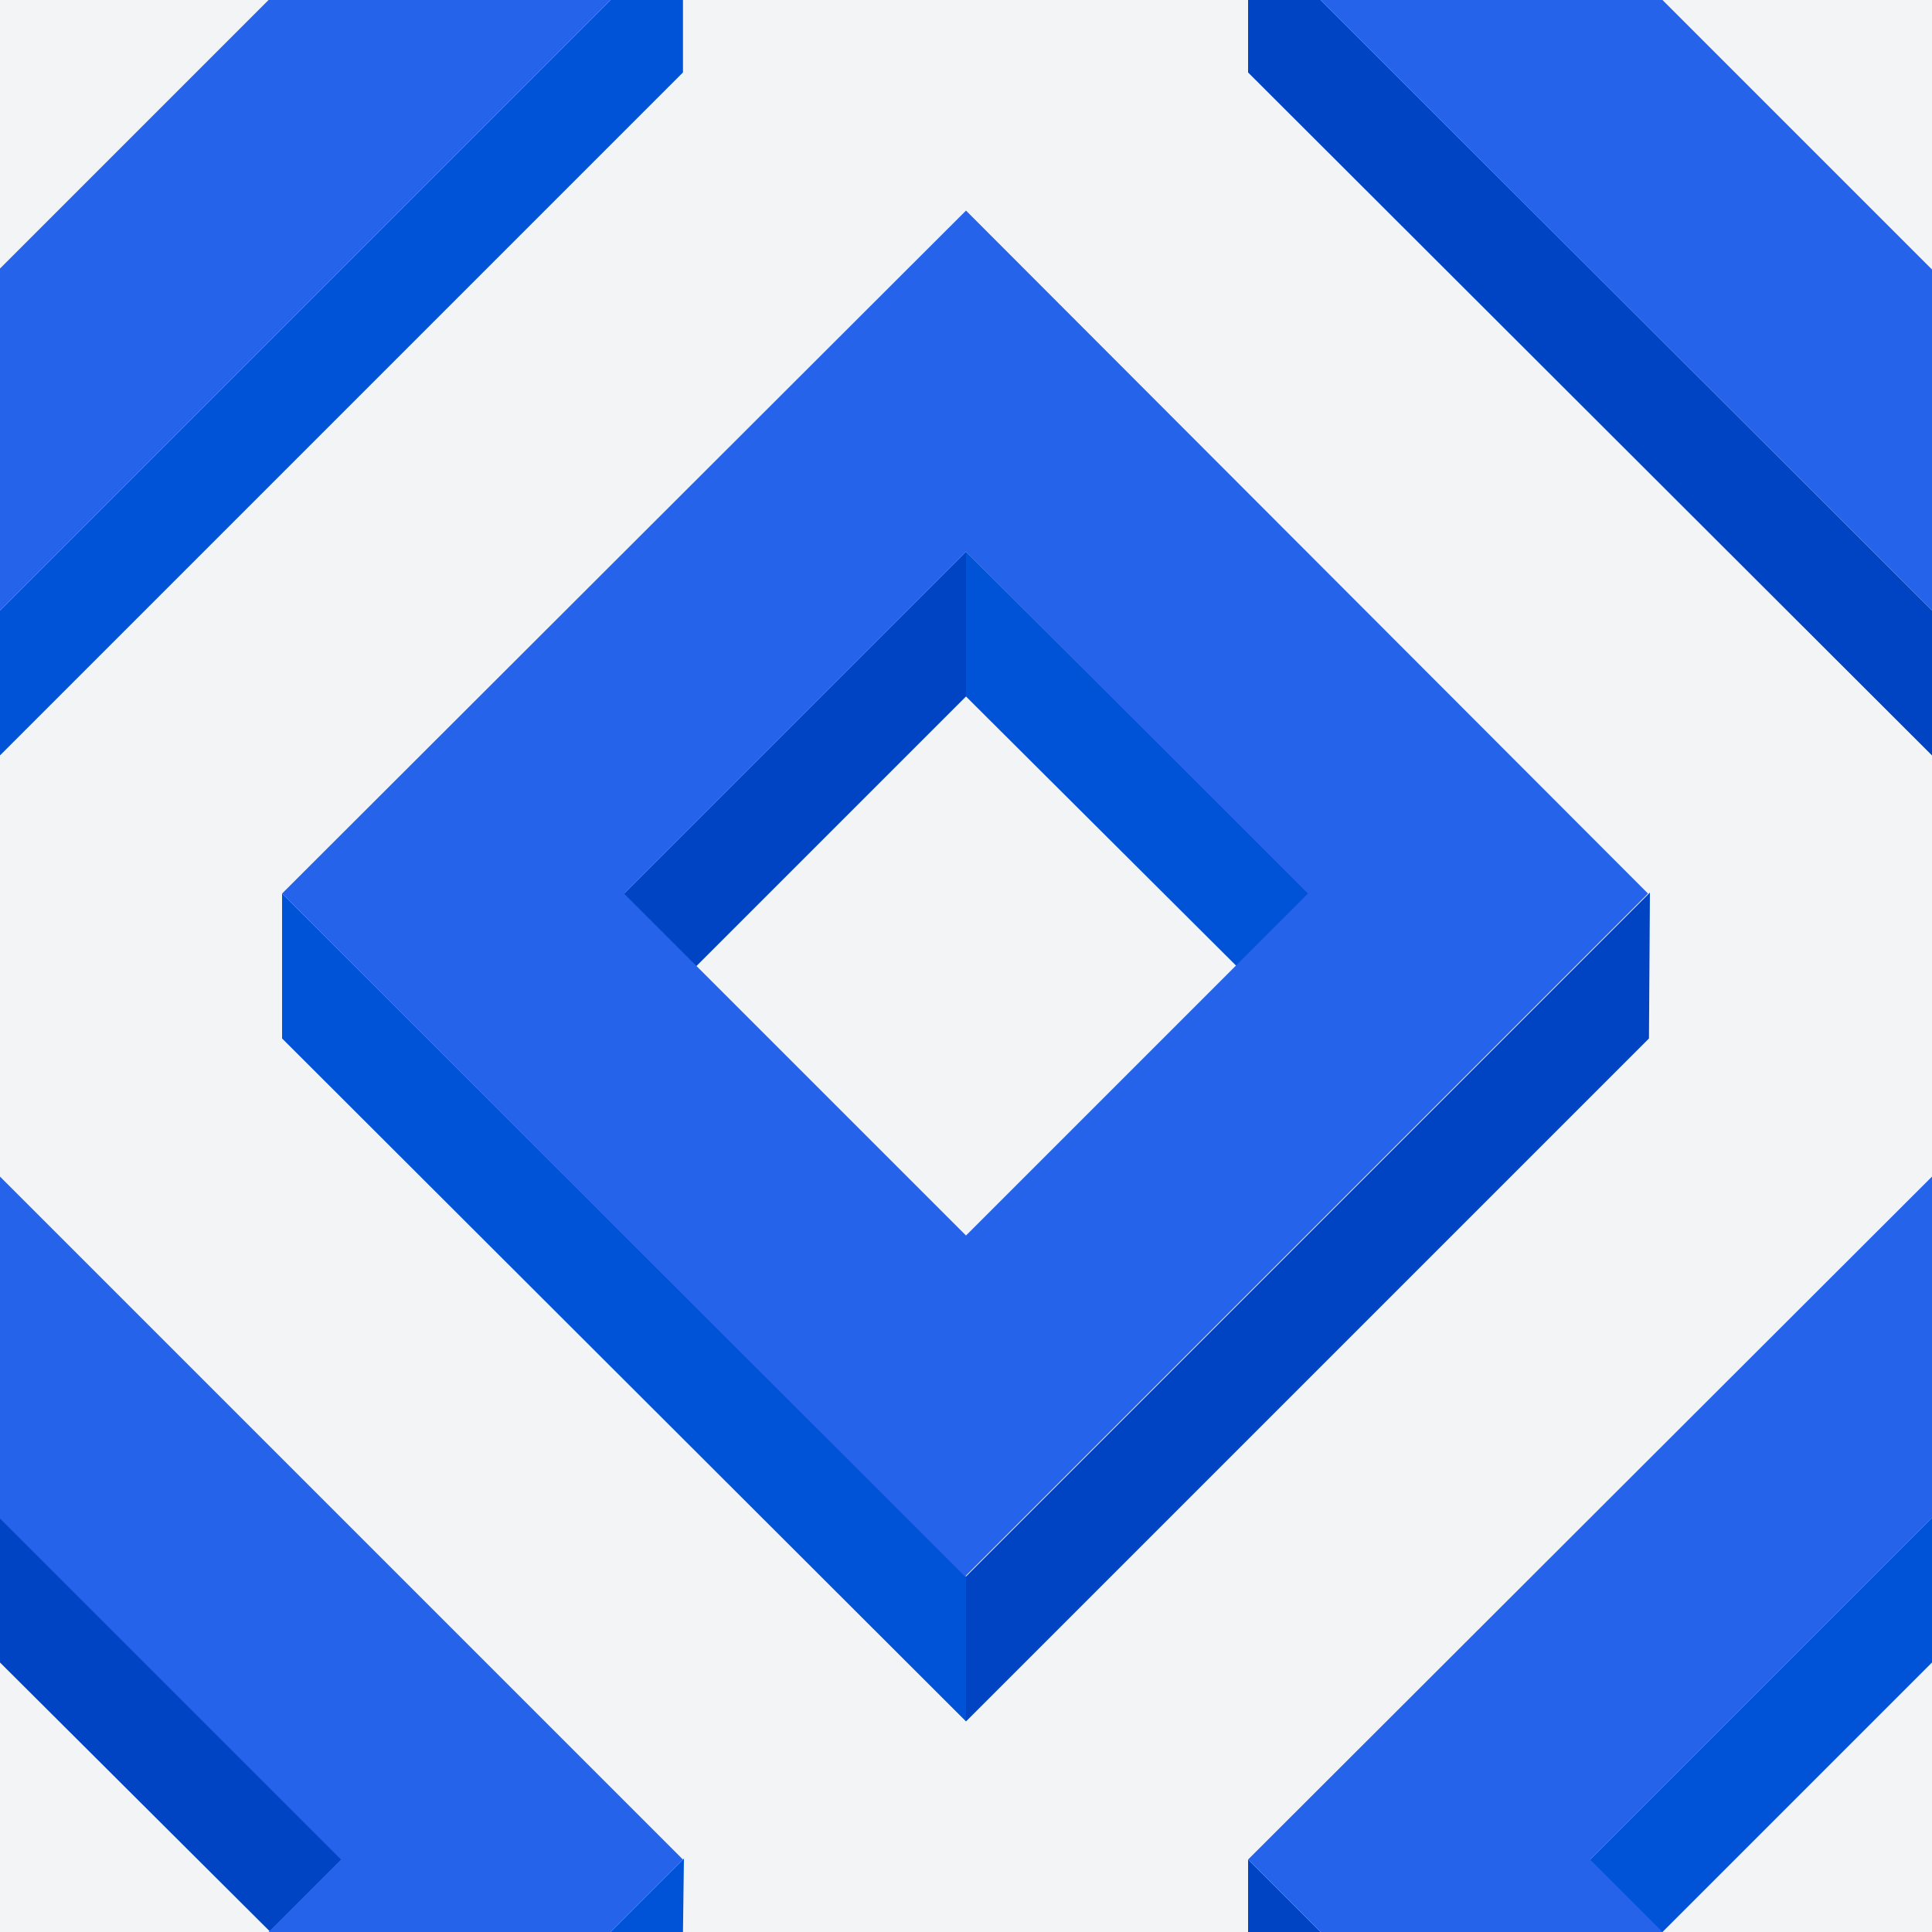
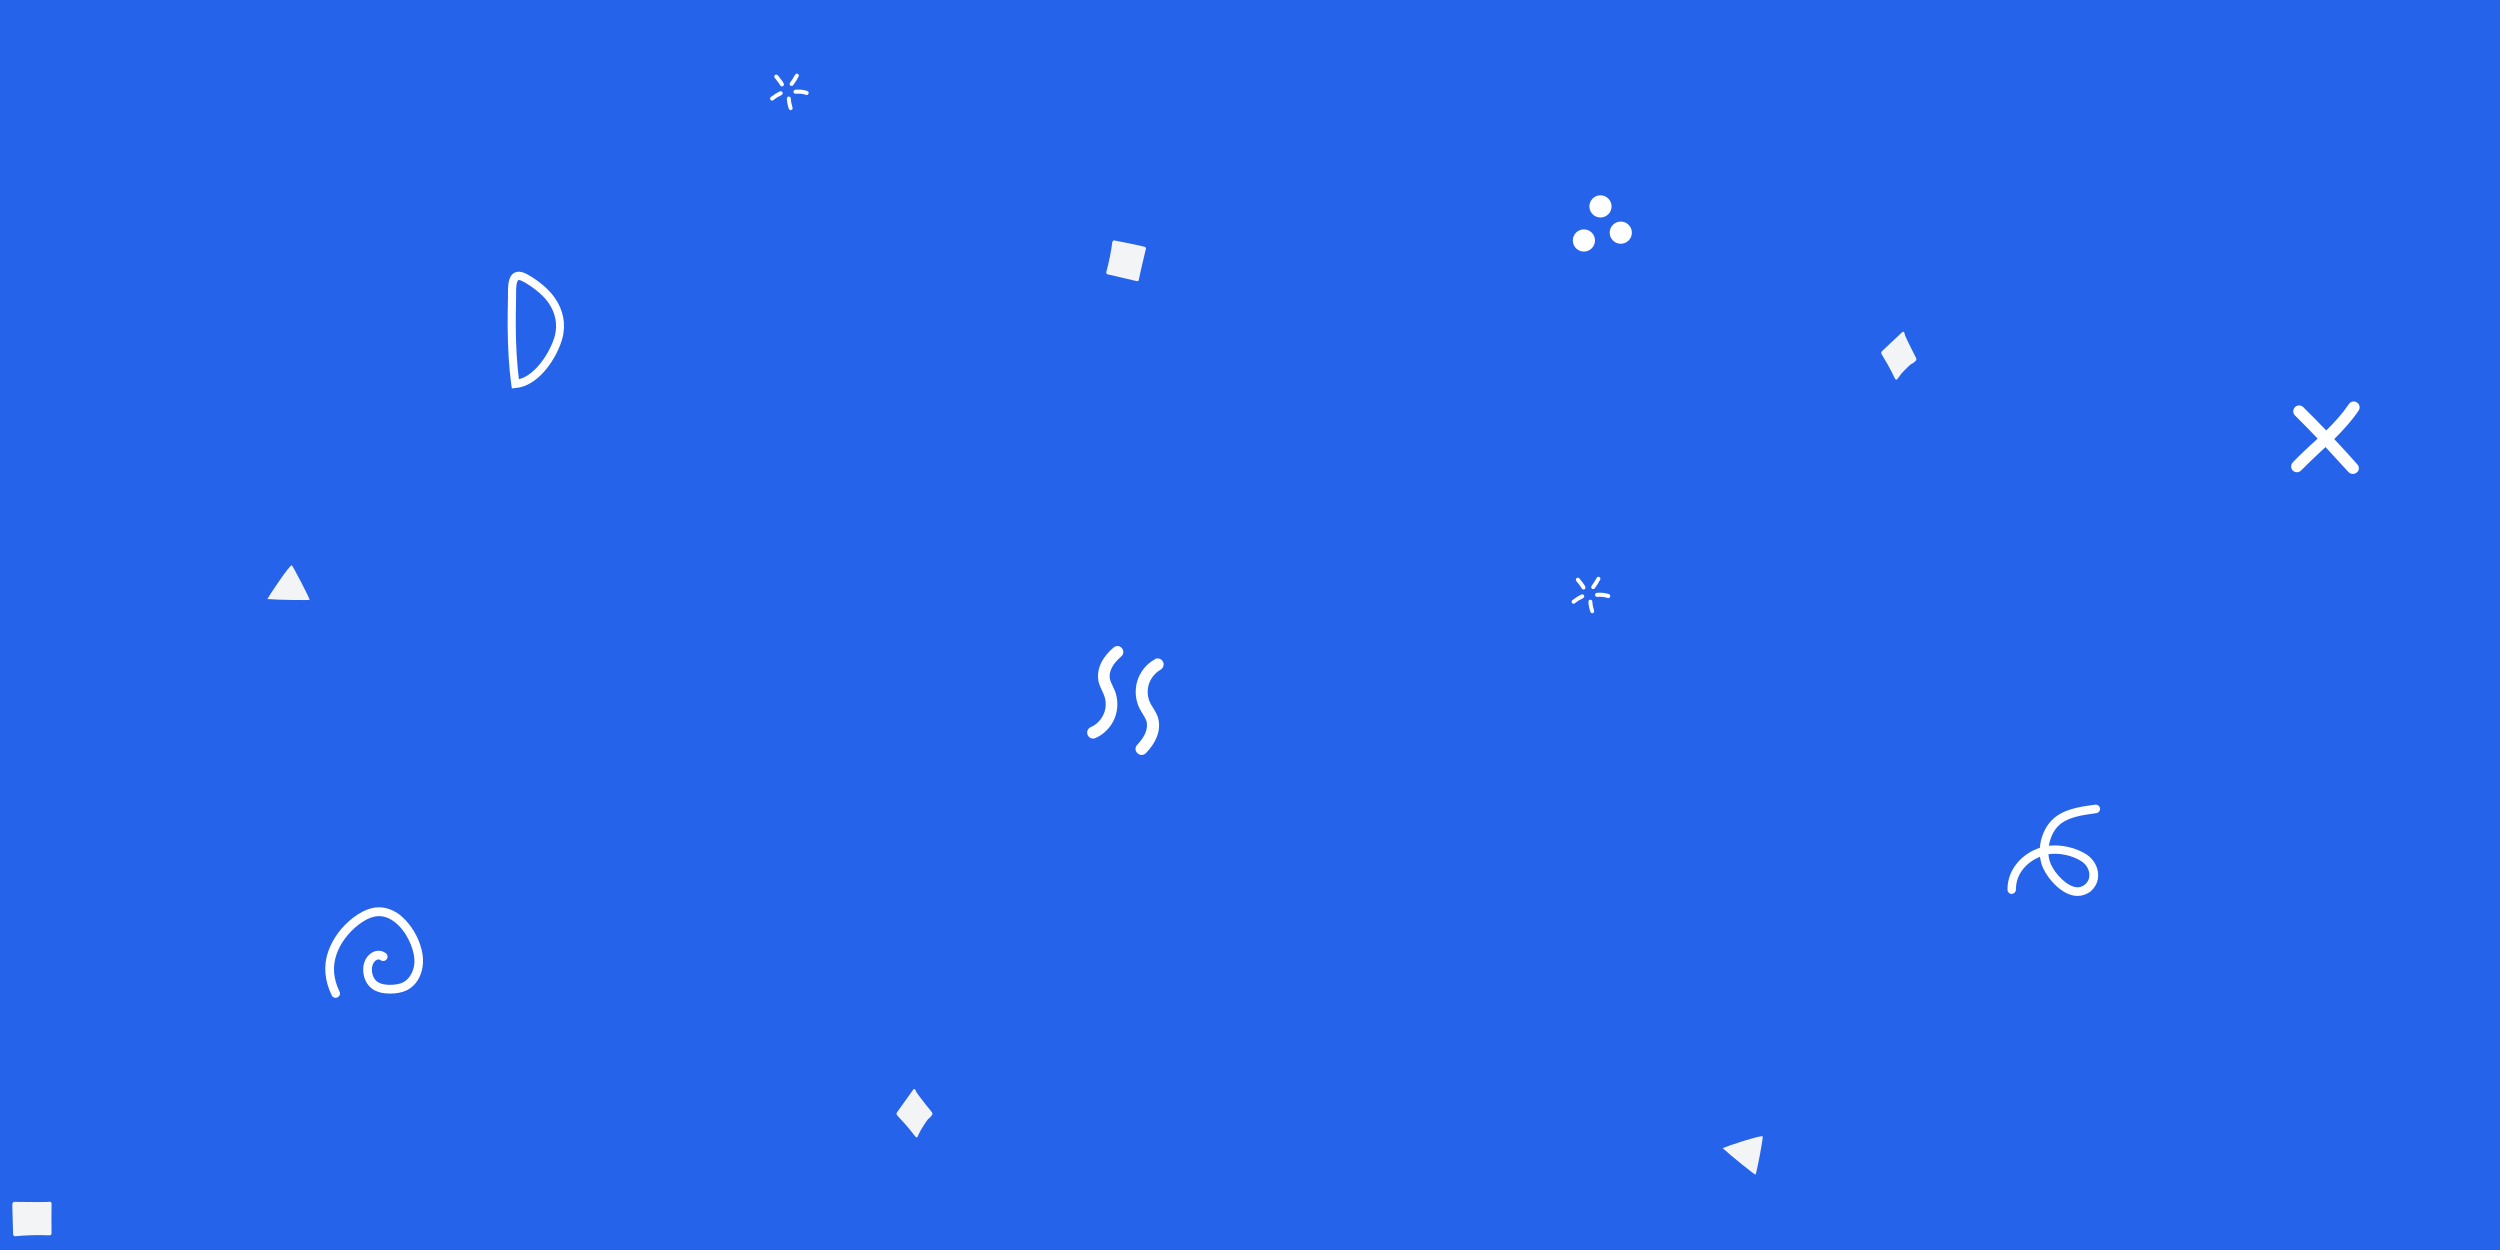
- <svg xmlns="http://www.w3.org/2000/svg" width="720" height="720" viewBox="0 0 200 200">
-   <rect fill="#F3F4F6" width="200" height="200" />
-   <g fill-opacity="1">
-     <polygon fill="#0043c3" points="100 57.1 64 93.1 71.5 100.6 100 72.1" />
-     <polygon fill="#0053d7" points="100 57.1 100 72.1 128.6 100.6 136.1 93.1" />
-     <polygon fill="#0043c3" points="100 163.2 100 178.2 170.7 107.5 170.8 92.4" />
-     <polygon fill="#0053d7" points="100 163.2 29.2 92.5 29.2 107.5 100 178.2" />
-     <path fill="#2563EB" d="M100 21.8L29.2 92.5l70.7 70.7l70.7-70.7L100 21.8z M100 127.9L64.6 92.5L100 57.1l35.4 35.4L100 127.9z" />
-     <polygon fill="#0043c3" points="0 157.1 0 172.1 28.6 200.6 36.1 193.1" />
-     <polygon fill="#0053d7" points="70.7 200 70.8 192.4 63.2 200" />
-     <polygon fill="#2563EB" points="27.8 200 63.2 200 70.7 192.5 0 121.8 0 157.2 35.3 192.5" />
-     <polygon fill="#0053d7" points="200 157.1 164 193.1 171.5 200.6 200 172.1" />
-     <polygon fill="#0043c3" points="136.7 200 129.2 192.5 129.2 200" />
-     <polygon fill="#2563EB" points="172.1 200 164.6 192.5 200 157.1 200 157.2 200 121.8 200 121.8 129.2 192.5 136.7 200" />
-     <polygon fill="#0043c3" points="129.2 0 129.2 7.5 200 78.2 200 63.2 136.7 0" />
-     <polygon fill="#2563EB" points="200 27.8 200 27.9 172.1 0 136.7 0 200 63.2 200 63.2" />
-     <polygon fill="#0053d7" points="63.2 0 0 63.2 0 78.2 70.7 7.5 70.7 0" />
-     <polygon fill="#2563EB" points="0 63.2 63.2 0 27.8 0 0 27.8" />
+ <svg xmlns="http://www.w3.org/2000/svg" width="876" height="438" viewBox="0 0 1600 800">
+   <rect fill="#2563EB" width="1600" height="800" />
+   <path fill="#F2F4F6" d="M1102.5 734.8c2.5-1.2 24.8-8.6 25.6-7.5.5.7-3.9 23.8-4.6 24.5C1123.3 752.1 1107.5 739.5 1102.5 734.8zM1226.3 229.1c0-.1-4.9-9.4-7-14.2-.1-.3-.3-1.1-.4-1.6-.1-.4-.3-.7-.6-.9-.3-.2-.6-.1-.8.1l-13.1 12.3c0 0 0 0 0 0-.2.2-.3.5-.4.8 0 .3 0 .7.2 1 .1.1 1.4 2.5 2.1 3.6 2.4 3.7 6.5 12.1 6.5 12.2.2.3.4.5.7.6.3 0 .5-.1.7-.3 0 0 1.8-2.5 2.7-3.6 1.5-1.6 3-3.2 4.6-4.7 1.2-1.2 1.6-1.4 2.1-1.6.5-.3 1.1-.5 2.5-1.9C1226.5 230.4 1226.6 229.6 1226.3 229.1zM33 770.3C33 770.3 33 770.3 33 770.3c0-.7-.5-1.2-1.2-1.2-.1 0-.3 0-.4.1-1.6.2-14.3.1-22.2 0-.3 0-.6.1-.9.4-.2.2-.4.5-.4.9 0 .2 0 4.9.1 5.9l.4 13.6c0 .3.2.6.4.9.2.2.5.3.8.3 0 0 .1 0 .1 0 7.3-.7 14.7-.9 22-.6.3 0 .7-.1.9-.3.2-.2.4-.6.4-.9C32.9 783.3 32.9 776.2 33 770.3z" />
+   <path fill="#F2F4F6" d="M171.1 383.4c1.3-2.5 14.3-22 15.6-21.6.8.3 11.5 21.2 11.5 22.1C198.1 384.2 177.9 384 171.1 383.4zM596.4 711.8c-.1-.1-6.7-8.2-9.7-12.5-.2-.3-.5-1-.7-1.5-.2-.4-.4-.7-.7-.8-.3-.1-.6 0-.8.3L574 712c0 0 0 0 0 0-.2.2-.2.5-.2.9 0 .3.2.7.4.9.1.1 1.8 2.2 2.8 3.1 3.1 3.1 8.8 10.5 8.9 10.6.2.3.5.4.8.4.3 0 .5-.2.6-.5 0 0 1.2-2.8 2-4.1 1.1-1.9 2.3-3.7 3.5-5.5.9-1.4 1.3-1.7 1.7-2 .5-.4 1-.7 2.1-2.4C596.9 713.1 596.8 712.3 596.4 711.8zM727.5 179.9C727.5 179.9 727.5 179.9 727.5 179.9c.6.2 1.3-.2 1.4-.8 0-.1 0-.2 0-.4.2-1.4 2.8-12.6 4.5-19.5.1-.3 0-.6-.2-.8-.2-.3-.5-.4-.8-.5-.2 0-4.7-1.1-5.7-1.3l-13.4-2.7c-.3-.1-.7 0-.9.2-.2.2-.4.4-.5.6 0 0 0 .1 0 .1-.8 6.5-2.2 13.1-3.9 19.4-.1.3 0 .6.2.9.2.3.5.4.8.5C714.8 176.9 721.7 178.5 727.5 179.9zM728.5 178.1c-.1-.1-.2-.2-.4-.2C728.3 177.9 728.4 178 728.5 178.1z" />
+   <g fill-opacity="1" fill="#FFF">
+     <path d="M699.6 472.7c-1.5 0-2.8-.8-3.5-2.3-.8-1.9 0-4.2 1.9-5 3.7-1.6 6.8-4.7 8.4-8.5 1.6-3.8 1.7-8.1.2-11.9-.3-.9-.8-1.8-1.2-2.8-.8-1.7-1.8-3.7-2.3-5.9-.9-4.1-.2-8.6 2-12.8 1.7-3.1 4.1-6.1 7.6-9.1 1.6-1.4 4-1.2 5.3.4 1.4 1.6 1.2 4-.4 5.3-2.8 2.5-4.7 4.7-5.9 7-1.4 2.6-1.9 5.3-1.3 7.6.3 1.4 1 2.8 1.7 4.3.5 1.1 1 2.2 1.5 3.3 2.1 5.6 2 12-.3 17.6-2.3 5.5-6.8 10.1-12.3 12.5C700.6 472.6 700.1 472.7 699.6 472.7zM740.4 421.4c1.5-.2 3 .5 3.8 1.9 1.1 1.8.4 4.2-1.4 5.3-3.7 2.1-6.4 5.6-7.6 9.5-1.2 4-.8 8.4 1.1 12.1.4.9 1 1.7 1.6 2.7 1 1.7 2.2 3.5 3 5.7 1.4 4 1.2 8.7-.6 13.2-1.4 3.4-3.5 6.6-6.8 10.1-1.5 1.6-3.9 1.7-5.5.2-1.6-1.4-1.7-3.9-.2-5.4 2.6-2.8 4.3-5.3 5.3-7.7 1.1-2.8 1.3-5.6.5-7.9-.5-1.3-1.3-2.7-2.2-4.1-.6-1-1.3-2.1-1.9-3.2-2.8-5.4-3.4-11.9-1.7-17.8 1.8-5.9 5.8-11 11.2-14C739.4 421.6 739.9 421.4 740.4 421.4zM261.3 590.9c5.7 6.8 9 15.7 9.4 22.4.5 7.3-2.4 16.4-10.2 20.4-3 1.5-6.7 2.2-11.2 2.2-7.9-.1-12.9-2.9-15.4-8.4-2.1-4.7-2.3-11.4 1.8-15.9 3.2-3.5 7.8-4.1 11.2-1.6 1.2.9 1.5 2.7.6 3.9-.9 1.2-2.7 1.5-3.9.6-1.8-1.3-3.6.6-3.8.8-2.4 2.6-2.1 7-.8 9.9 1.5 3.4 4.7 5 10.4 5.1 3.6 0 6.4-.5 8.6-1.6 4.7-2.4 7.7-8.6 7.2-15-.5-7.3-5.3-18.2-13-23.9-4.2-3.1-8.5-4.1-12.9-3.1-3.1.7-6.2 2.4-9.7 5-6.6 5.1-11.7 11.8-14.2 19-2.7 7.7-2.1 15.8 1.9 23.9.7 1.4.1 3.1-1.3 3.7-1.4.7-3.1.1-3.7-1.3-4.6-9.4-5.4-19.2-2.2-28.2 2.9-8.2 8.6-15.9 16.1-21.6 4.1-3.1 8-5.1 11.8-6 6-1.4 12 0 17.5 4C257.6 586.9 259.6 588.8 261.3 590.9z" />
+     <circle cx="1013.7" cy="153.9" r="7.1" />
+     <circle cx="1024.3" cy="132.1" r="7.1" />
+     <circle cx="1037.3" cy="148.9" r="7.1" />
+     <path d="M1508.7 297.2c-4.8-5.4-9.7-10.8-14.8-16.2 5.6-5.6 11.1-11.5 15.6-18.2 1.2-1.7.7-4.1-1-5.2-1.7-1.2-4.1-.7-5.2 1-4.2 6.2-9.1 11.6-14.5 16.9-4.8-5-9.7-10-14.7-14.9-1.5-1.5-3.9-1.5-5.3 0-1.5 1.5-1.5 3.9 0 5.3 4.9 4.8 9.7 9.8 14.5 14.8-1.1 1.1-2.3 2.2-3.5 3.2-4.1 3.8-8.4 7.8-12.4 12-1.4 1.5-1.4 3.8 0 5.3 0 0 0 0 0 0 1.5 1.4 3.9 1.4 5.3-.1 3.9-4 8.1-7.9 12.1-11.7 1.2-1.1 2.3-2.2 3.5-3.3 4.9 5.3 9.8 10.6 14.6 15.9.1.1.1.1.2.2 1.4 1.4 3.7 1.5 5.2.2C1510 301.2 1510.1 298.8 1508.7 297.2zM327.6 248.6l-.4-2.6c-1.5-11.1-2.2-23.2-2.3-37 0-5.5 0-11.5.2-18.5 0-.7 0-1.5 0-2.3 0-5 0-11.2 3.9-13.5 2.2-1.3 5.1-1 8.5.9 5.7 3.1 13.2 8.7 17.5 14.9 5.5 7.8 7.3 16.9 5 25.7-3.2 12.3-15 31-30 32.1L327.6 248.6zM332.1 179.2c-.2 0-.3 0-.4.1-.1.1-.7.5-1.1 2.7-.3 1.9-.3 4.2-.3 6.3 0 .8 0 1.7 0 2.4-.2 6.9-.2 12.8-.2 18.3.1 12.5.7 23.5 2 33.7 11-2.7 20.4-18.1 23-27.8 1.9-7.2.4-14.8-4.2-21.3l0 0C347 188.1 340 183 335 180.3 333.6 179.5 332.6 179.2 332.1 179.2zM516.3 60.8c-.1 0-.2 0-.4-.1-2.4-.7-4-.9-6.7-.7-.7 0-1.3-.5-1.4-1.2 0-.7.5-1.3 1.2-1.4 3.1-.2 4.9 0 7.6.8.7.2 1.1.9.9 1.6C517.3 60.4 516.8 60.8 516.3 60.8zM506.1 70.5c-.5 0-1-.3-1.2-.8-.8-2.1-1.2-4.3-1.3-6.6 0-.7.5-1.3 1.2-1.3.7 0 1.3.5 1.3 1.2.1 2 .5 3.9 1.1 5.8.2.7-.1 1.4-.8 1.6C506.4 70.5 506.2 70.5 506.1 70.5zM494.1 64.4c-.4 0-.8-.2-1-.5-.4-.6-.3-1.4.2-1.8 1.8-1.4 3.7-2.6 5.8-3.6.6-.3 1.4 0 1.7.6.3.6 0 1.4-.6 1.7-1.9.9-3.7 2-5.3 3.3C494.7 64.3 494.4 64.4 494.1 64.4zM500.5 55.3c-.5 0-.9-.3-1.2-.7-.5-1-1.2-1.9-2.4-3.4-.3-.4-.7-.9-1.1-1.4-.4-.6-.3-1.4.2-1.8.6-.4 1.4-.3 1.8.2.4.5.8 1 1.1 1.4 1.3 1.6 2.1 2.6 2.7 3.9.3.6 0 1.4-.6 1.7C500.9 55.3 500.7 55.3 500.5 55.3zM506.7 55c-.3 0-.5-.1-.8-.2-.6-.4-.7-1.2-.3-1.8 1.2-1.7 2.3-3.4 3.3-5.2.3-.6 1.1-.9 1.7-.5.6.3.9 1.1.5 1.7-1 1.9-2.2 3.8-3.5 5.6C507.4 54.8 507.1 55 506.7 55zM1029.3 382.8c-.1 0-.2 0-.4-.1-2.4-.7-4-.9-6.7-.7-.7 0-1.3-.5-1.4-1.2 0-.7.5-1.3 1.2-1.4 3.1-.2 4.9 0 7.6.8.7.2 1.1.9.9 1.6C1030.3 382.4 1029.8 382.8 1029.3 382.8zM1019.1 392.5c-.5 0-1-.3-1.2-.8-.8-2.1-1.2-4.3-1.3-6.6 0-.7.5-1.3 1.2-1.3.7 0 1.3.5 1.3 1.2.1 2 .5 3.9 1.1 5.8.2.7-.1 1.4-.8 1.6C1019.4 392.5 1019.2 392.5 1019.1 392.5zM1007.1 386.4c-.4 0-.8-.2-1-.5-.4-.6-.3-1.4.2-1.8 1.8-1.4 3.7-2.6 5.8-3.6.6-.3 1.4 0 1.7.6.3.6 0 1.4-.6 1.7-1.9.9-3.7 2-5.3 3.3C1007.7 386.3 1007.4 386.4 1007.1 386.4zM1013.5 377.3c-.5 0-.9-.3-1.2-.7-.5-1-1.2-1.9-2.4-3.4-.3-.4-.7-.9-1.1-1.4-.4-.6-.3-1.4.2-1.8.6-.4 1.4-.3 1.8.2.4.5.8 1 1.1 1.4 1.3 1.6 2.1 2.6 2.7 3.9.3.6 0 1.4-.6 1.7C1013.9 377.3 1013.7 377.3 1013.5 377.3zM1019.7 377c-.3 0-.5-.1-.8-.2-.6-.4-.7-1.2-.3-1.8 1.2-1.7 2.3-3.4 3.3-5.2.3-.6 1.1-.9 1.7-.5.6.3.9 1.1.5 1.7-1 1.9-2.2 3.8-3.5 5.6C1020.4 376.8 1020.1 377 1019.7 377zM1329.7 573.4c-1.4 0-2.9-.2-4.5-.7-8.4-2.7-16.6-12.7-18.7-20-.4-1.4-.7-2.9-.9-4.4-8.1 3.3-15.5 10.6-15.4 21 0 1.5-1.2 2.7-2.7 2.8 0 0 0 0 0 0-1.5 0-2.7-1.2-2.7-2.7-.1-6.7 2.4-12.9 7-18 3.6-4 8.4-7.1 13.7-8.8.5-6.5 3.1-12.9 7.4-17.4 7-7.4 18.2-8.9 27.3-10.1l.7-.1c1.5-.2 2.9.9 3.1 2.3.2 1.5-.9 2.9-2.3 3.1l-.7.1c-8.6 1.2-18.4 2.5-24 8.4-3 3.2-5 7.7-5.7 12.4 7.9-1 17.7 1.3 24.3 5.7 4.3 2.9 7.1 7.8 7.2 12.7.2 4.3-1.7 8.3-5.2 11.1C1335.2 572.4 1332.6 573.4 1329.7 573.4zM1311 546.7c.1 1.5.4 3 .8 4.4 1.7 5.8 8.7 14.2 15.1 16.3 2.8.9 5.1.5 7.2-1.1 2.7-2.1 3.2-4.8 3.1-6.6-.1-3.2-2-6.4-4.8-8.3C1326.7 547.5 1317.7 545.6 1311 546.7z" />
  </g>
</svg>
